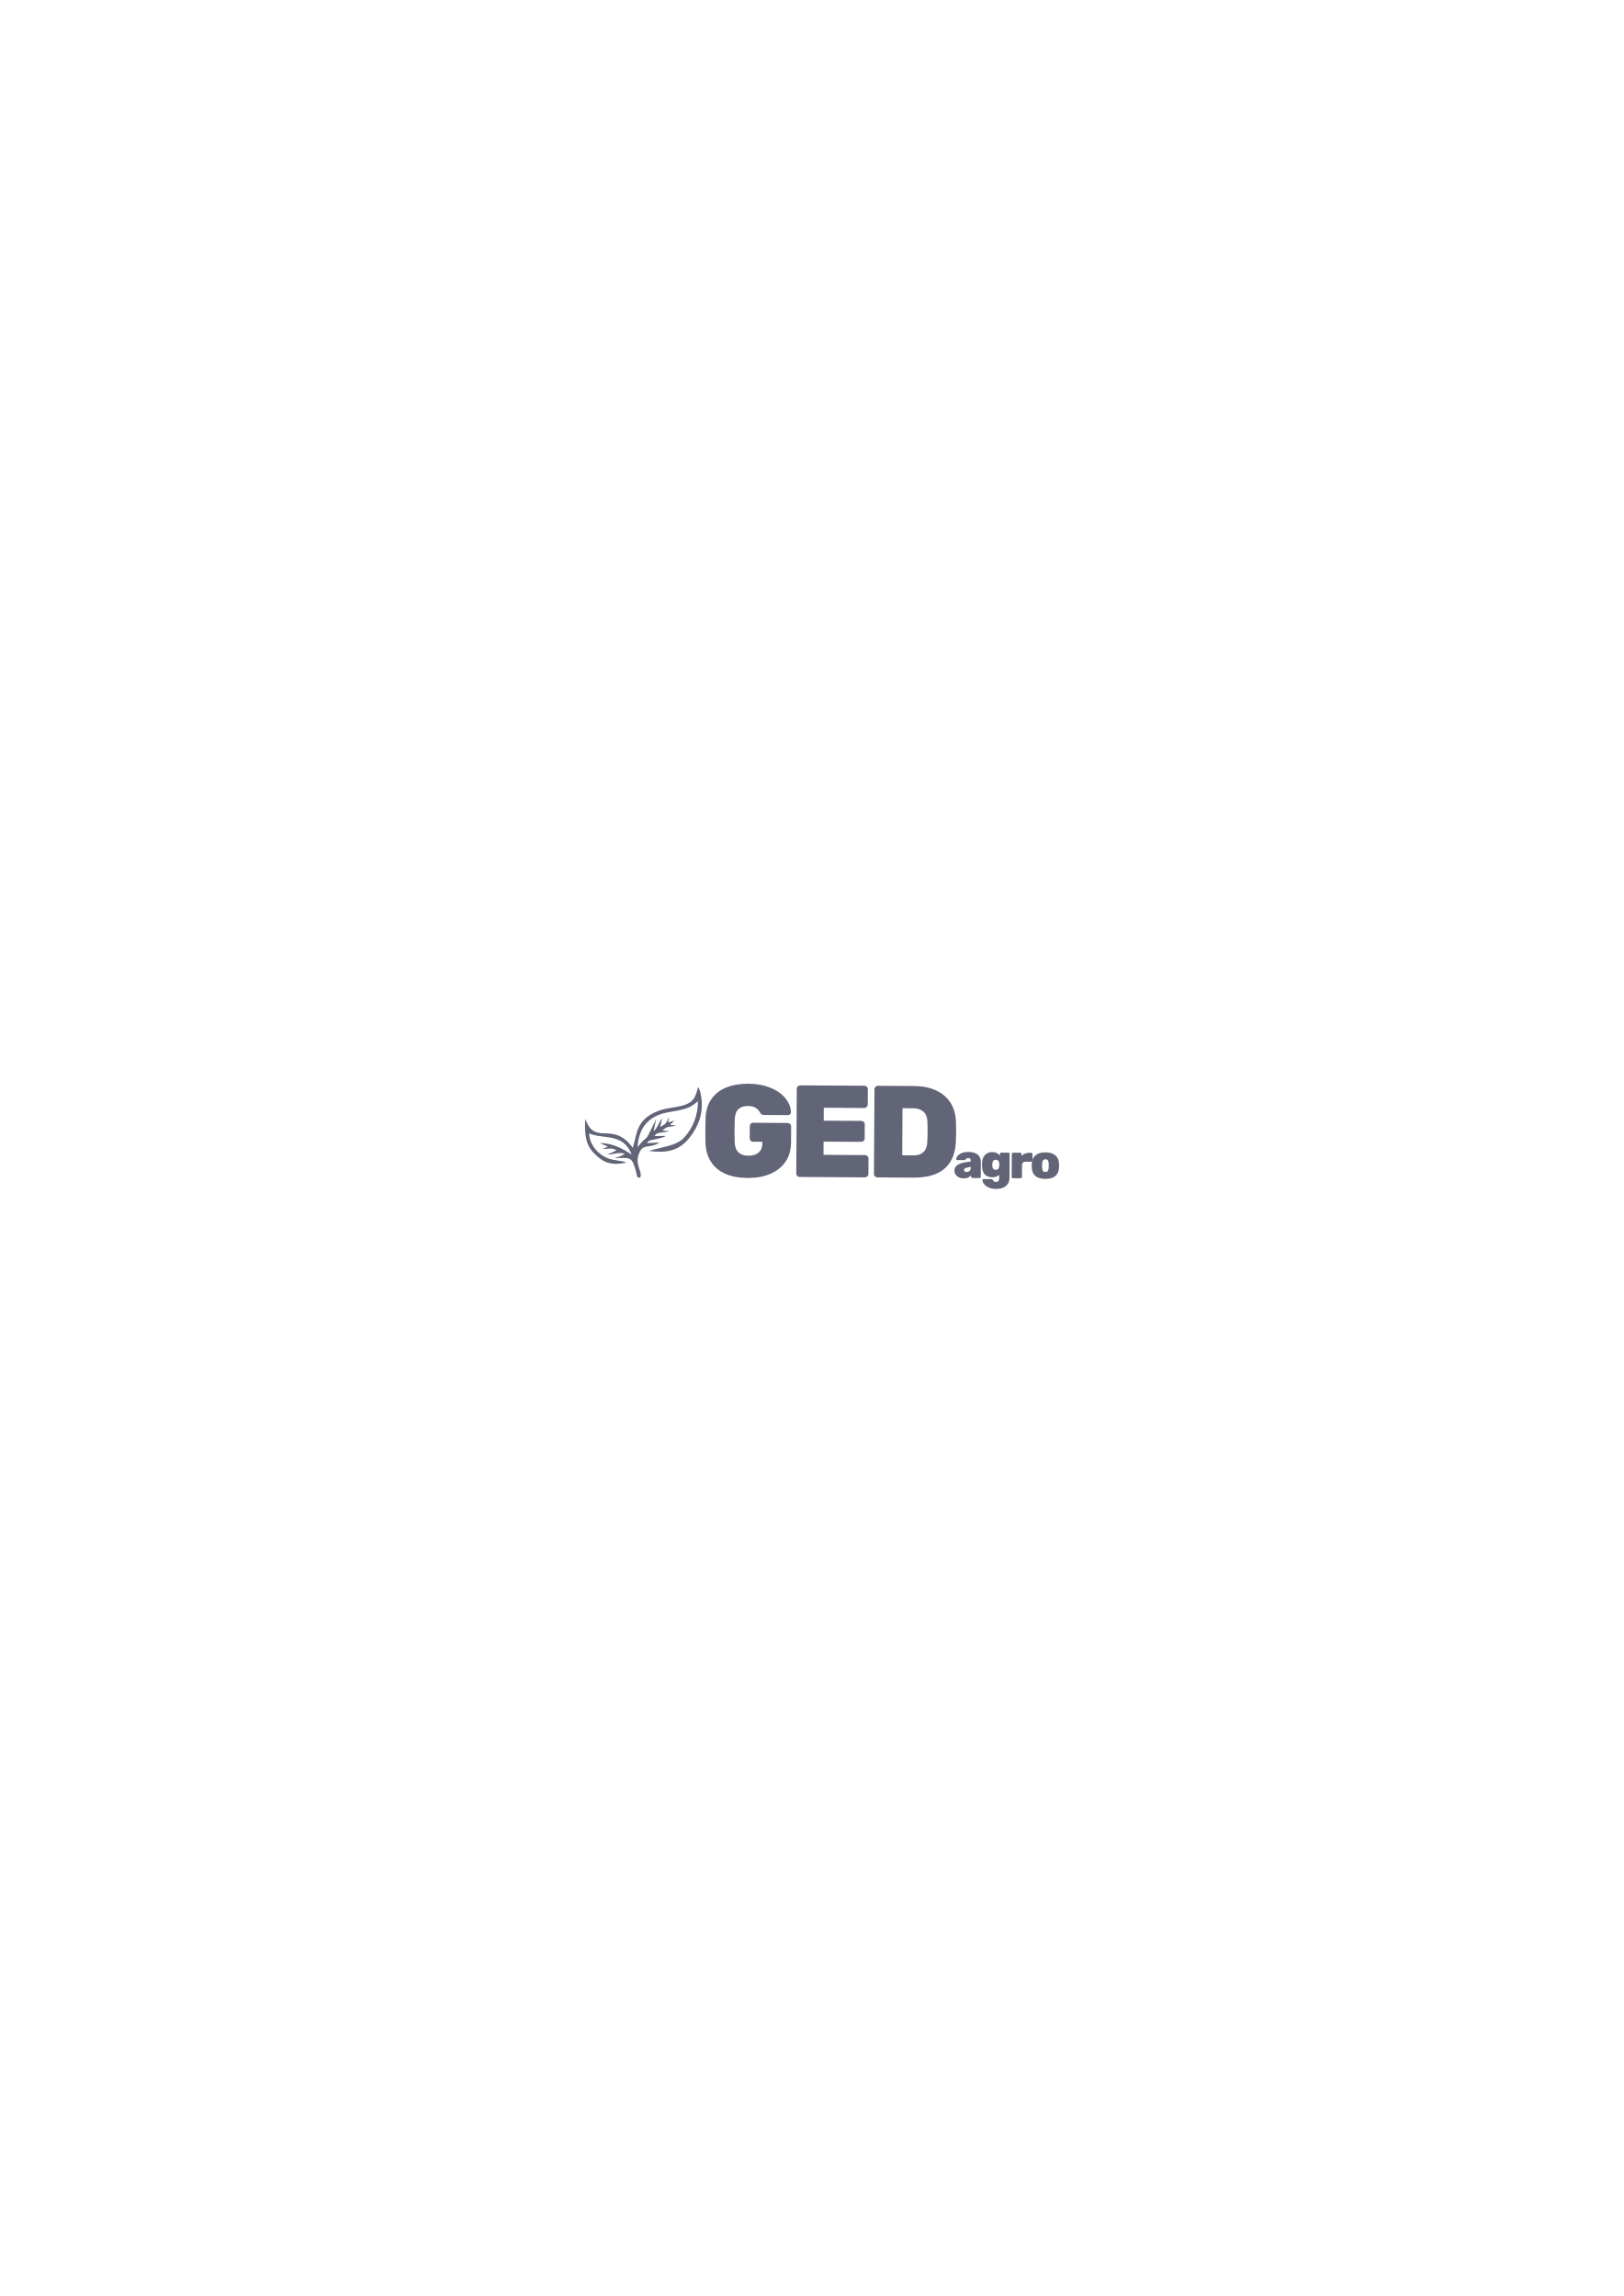
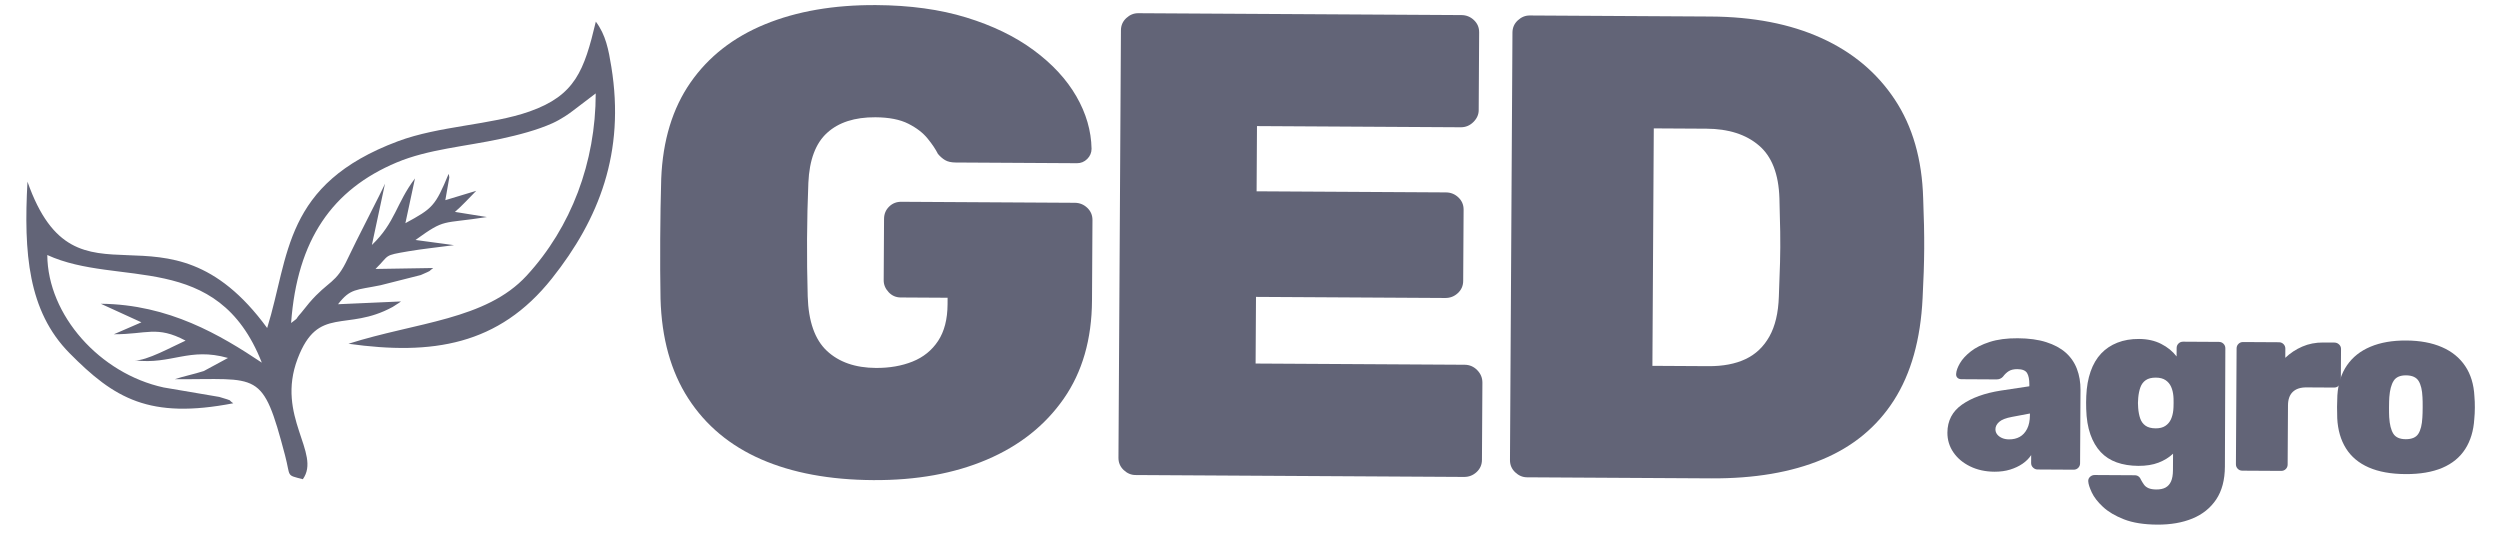
- <svg xmlns="http://www.w3.org/2000/svg" xml:space="preserve" width="210mm" height="297mm" version="1.1" style="shape-rendering:geometricPrecision; text-rendering:geometricPrecision; image-rendering:optimizeQuality; fill-rule:evenodd; clip-rule:evenodd" viewBox="0 0 210000 297000">
+ <svg xmlns="http://www.w3.org/2000/svg" xml:space="preserve" width="16.523cm" height="3.603cm" version="1.1" style="shape-rendering:geometricPrecision; text-rendering:geometricPrecision; image-rendering:optimizeQuality; fill-rule:evenodd; clip-rule:evenodd" viewBox="0 0 1652300 360300">
  <defs>
    <style type="text/css">
   
    .fil0 {fill:black}
+     .fil2 {fill:#626477}
    .fil1 {fill:#626477;fill-rule:nonzero}
   
  </style>
  </defs>
  <g id="Layer_x0020_1">
-     <polygon class="fil0" points="68086.5,151872.1 -13771.9,53791.8 " />
-     <polygon class="fil0" points="59689.7,151865.4 -13771.9,53791.8 " />
-     <g id="_2292722315376">
-       <path class="fil1" d="M96696.4 152377.4c-1117.5,-6.4 -2076,-184.1 -2875.5,-533 -799.5,-349 -1423.1,-869.1 -1870.6,-1560.3 -447.6,-691.3 -685.4,-1545 -713.4,-2561.2 -8.5,-474.1 -11.2,-985 -8,-1532.5 3.2,-547.4 11.8,-1063.9 25.9,-1549.2 39.6,-979.1 289.8,-1801.8 750.9,-2465.2 461,-663.4 1098.9,-1162.1 1913.7,-1496 814.7,-333.9 1764,-497.7 2847.7,-491.5 869.3,5.1 1642,111.2 2315.3,318.3 676.1,207.1 1253,487 1730.7,839.7 477.8,352.8 842.4,747.2 1093.9,1183.3 251.5,436 381.5,885.5 390.1,1345.6 -0.6,101.6 -37.8,188.8 -111.5,261.8 -73.8,73 -161.5,109.2 -263.1,108.6l-3112.9 -18.1c-112.9,-0.6 -203.1,-20.9 -270.5,-60.8 -67.6,-39.9 -129.4,-93.9 -185.4,-162 -55.8,-113.1 -142.5,-243.5 -260.3,-388.1 -117.6,-147.4 -283.4,-275.4 -497.2,-383.9 -213.9,-108.4 -495.8,-163.8 -845.8,-165.8 -530.6,-3.1 -943.4,130 -1238.4,399.2 -295.1,266.4 -455.7,694.5 -481.6,1281.4 -39.4,948 -45,1918.9 -16.8,2912.5 18.7,643.5 182.5,1110.2 491.3,1399.9 308.8,289.6 728.4,436 1259,439.1 350,2 663.5,-52.7 940.8,-164 277.2,-111.2 495.6,-287.7 655.1,-529.6 159.4,-241.8 240.2,-554.5 242.4,-938.4l1 -169.3 -1202.2 -7c-124.2,-0.7 -228.3,-46.4 -312.5,-137.3 -84.2,-90.8 -125.9,-192.6 -125.2,-305.5l9.1 -1574.8c0.7,-124.1 43.6,-228.3 128.8,-312.4 85.2,-84.2 189.9,-125.9 314,-125.2l4450.6 25.8c124.2,0.7 231.1,43.6 320.9,128.8 89.8,85.2 134.4,189.9 133.7,314l-12 2065.9c-5.7,993.4 -247.7,1833 -725.8,2518.9 -478.1,685.9 -1135.9,1207 -1973.4,1563.4 -834.5,356.4 -1806.5,531.4 -2912.8,524.9z" />
-       <path id="_1" class="fil1" d="M103424.9 152247.1c-112.9,-0.6 -214.2,-43.5 -304,-128.7 -89.9,-85.3 -134.3,-189.9 -133.6,-314.1l63.6 -10969.7c0.7,-124.2 46.4,-228.4 137.2,-312.5 90.8,-84.2 192.6,-125.9 305.5,-125.3l8294.4 48.1c124.2,0.7 231.1,43.6 321,128.9 89.8,85.2 134.3,189.9 133.6,314.1l-11.6 1998c-0.6,112.9 -46.3,214.3 -137.1,304 -91,89.8 -198.4,134.4 -322.6,133.7l-5229.4 -30.4 -9.7 1673.5 4856.9 28.2c124.2,0.7 231.1,43.7 320.9,128.8 89.8,85.3 134.4,189.9 133.7,314.1l-10.6 1828.8c-0.7,124.2 -46.5,228.3 -137.3,312.5 -90.8,84.1 -198.2,125.8 -322.4,125.1l-4856.9 -28.1 -10 1710.1 5365 31.1c124.2,0.8 231.1,46.6 320.9,137.4 89.7,90.8 134.3,198.4 133.6,322.5l-11.5 1981.2c-0.7,124.1 -46.5,228.3 -137.3,312.5 -90.8,84.1 -198.2,125.8 -322.4,125.1l-8429.9 -48.9z" />
-       <path id="_2" class="fil1" d="M113471.2 152305.4c-112.9,-0.7 -214.2,-43.6 -304,-128.8 -89.8,-85.2 -134.3,-189.9 -133.6,-314.1l63.6 -10969.7c0.7,-124.2 46.4,-228.3 137.2,-312.5 90.8,-84.2 192.6,-125.9 305.5,-125.2l4639.7 26.9c1095,6.3 2042.2,189.6 2838.8,549.8 799.4,360.3 1428.6,886 1887.5,1577.3 458.8,691.4 702.3,1536.6 730.3,2541.5 19.8,485.5 28.6,914.5 26.4,1287 -2.1,372.6 -15.9,795.9 -41.2,1269.8 -51.3,1060.9 -296.3,1934.4 -734.8,2620.5 -438.7,686.1 -1054.1,1193.3 -1846.2,1521.8 -789.3,328.5 -1738.6,489.5 -2844.8,483l-4724.4 -27.3zm3217.1 -2860.1l1439.3 8.3c372.5,2.2 689,-58 949.3,-180.7 260.4,-122.7 464.8,-316.2 613,-580.7 148.3,-264.4 229.3,-605.4 243,-1023.1 13.2,-327.3 23.3,-620.7 30.5,-880.3 7.1,-259.7 8.6,-519.3 4.5,-779 -4.2,-259.6 -10.9,-547.6 -20.4,-863.7 -19,-620.9 -194.1,-1073.6 -525.5,-1354.9 -331.4,-284.1 -779.3,-427.8 -1343.7,-431.1l-1354.7 -7.8 -35.3 6093z" />
-       <path id="_3" class="fil1" d="M124649.7 152433.7c-232.9,-1.4 -441.1,-47 -624.7,-137.1 -183.7,-89.9 -326.9,-210.3 -429.7,-361.2 -102.9,-150.9 -153.8,-319.5 -152.7,-505.8 1.8,-304.8 126.9,-544.2 375.7,-718.5 248.6,-174.3 580.6,-294 995.9,-359.3l730.8 -110.1 0.3 -44.5c0.7,-131.2 -18.8,-229.7 -58.6,-295.5 -39.8,-65.9 -123.3,-99.3 -250.2,-100 -88.9,-0.5 -161,16.1 -216.2,49.6 -55.3,33.5 -106.4,81.9 -153.3,145.2 -42.7,46.3 -97.8,69.2 -165.5,68.8l-895.4 -5.2c-46.6,-0.2 -82.4,-13.2 -107.6,-38.7 -25.3,-25.5 -35.7,-59.4 -31.3,-101.8 4.7,-76.2 37,-165.9 96.9,-269.2 59.8,-103.4 152.5,-204.4 278,-303.2 125.4,-98.8 287.8,-179.4 487.2,-243.8 199.3,-64.4 438.6,-95.9 718,-94.2 283.6,1.6 527,34.7 729.8,99.4 202.8,64.7 369.5,153.4 500,268.5 129.6,115 226.1,254.3 288.6,417.7 62.6,163.3 93.3,344.4 92.2,543.4l-10.9 1879.6c-0.3,46.6 -16.4,85.6 -48.3,117.2 -32,31.5 -71.2,47.2 -117.8,46.9l-926 -5.3c-42.4,-0.3 -80.4,-16.4 -114,-48.3 -33.7,-32 -50.4,-71.2 -50.1,-117.8l1.2 -203.2c-55.6,84.4 -129,158 -220.4,220.9 -91.4,63 -197.6,113.2 -318.4,150.7 -120.9,37.4 -255.4,55.6 -403.5,54.8zm373.1 -829.8c105.8,0.6 198,-21 276.6,-65 78.5,-44 141.3,-112.5 188.5,-205.3 47.1,-92.8 71.1,-209.2 71.9,-348.9l0.3 -44.4 -457.8 86.3c-156.8,28.6 -267.1,71.4 -330.9,128.2 -63.8,56.8 -96,119.1 -96.4,186.8 -0.3,50.8 14.3,95.3 43.7,133.5 29.4,38.3 70.5,69.3 123.3,92.9 52.8,23.6 113,35.5 180.8,35.9z" />
-       <path id="_4" class="fil1" d="M128828.4 153791.4c-342.9,-2 -627.4,-47 -853.3,-135.1 -226,-88.2 -406.3,-195 -541.1,-320.7 -134.8,-125.7 -230.4,-248.9 -286.8,-370 -56.5,-120.9 -86.6,-215.3 -90.4,-283 -3.9,-46.6 11.1,-85.7 45.2,-117.2 33.9,-31.6 74.2,-47.2 120.8,-46.9l1022.4 5.9c42.3,0.2 77.2,10.9 104.5,32.3 27.4,21.4 49.5,53.2 66.2,95.7 21,38.2 45,76.5 72.3,114.7 27.3,38.3 66.3,68.1 117,89.6 50.7,21.4 116.2,32.4 196.7,32.8 97.3,0.6 176.8,-15.8 238.4,-49.4 61.6,-33.5 108.4,-86.2 140.6,-157.9 32.1,-71.8 48.6,-167 49.3,-285.5l2.4 -425.5c-102.1,96.8 -226.4,173.4 -372.8,229.7 -146.3,56.3 -319,83.8 -518,82.7 -207.4,-1.2 -392.4,-30.8 -555.1,-89 -162.6,-58 -299.7,-146.7 -411.2,-265.9 -111.6,-119.1 -199.6,-269.9 -264.1,-452.4 -64.6,-182.4 -100.3,-400.6 -107.3,-654.6 -3.6,-110.1 -3,-220.1 1.9,-330.2 9.9,-237.1 47.1,-447.5 111.6,-631.2 64.6,-183.8 154.4,-336.7 269.4,-458.8 115,-122.2 254.2,-214.5 417.5,-279.1 163.4,-64.7 348.8,-96.4 556.2,-95.2 215.9,1.3 405,43.6 567.6,127.1 162.5,82.4 294.2,190.1 395,321.9l1.3 -215.9c0.2,-45.5 16.3,-84.6 48.2,-116.1 32,-31.6 71.2,-47.2 117.8,-46.9l919.7 5.3c46.6,0.3 85.6,16.3 117.2,48.3 31.5,31.9 47.2,71.1 46.9,116.6l-11.3 3035.3c-1.9,342.9 -76.6,624 -223.8,843.3 -147.4,219.3 -350.5,382.1 -608.3,488.6 -258.8,106.4 -559.7,158.7 -902.6,156.7zm-42.8 -2470.5c101.6,0.6 184.2,-20 248,-62.1 63.7,-41.9 111.6,-97.7 143.8,-167.3 32.1,-69.7 52.7,-149 61.7,-237.9 4.4,-38 7,-99.3 7.5,-184 0.5,-84.7 -1.4,-143.9 -5.4,-177.9 -8,-88.9 -27.6,-168.4 -58.9,-238.4 -31.4,-70.1 -78.7,-126.5 -141.9,-169.1 -63.3,-42.7 -145.7,-64.4 -247.3,-65 -110,-0.6 -197,21.1 -260.7,65.2 -63.8,44.1 -109.6,105.2 -137.6,183.3 -28,78.2 -46.5,168.1 -55.6,269.6 -9,88.9 -9.5,175.7 -1.5,260.3 7.9,101.7 25.4,191.8 52.5,270.2 27,78.5 72.2,140.1 135.4,185 63.2,44.8 149.9,67.5 260,68.1z" />
-       <path id="_5" class="fil1" d="M131010 152407c-46.6,-0.2 -85.6,-16.4 -117.2,-48.3 -31.5,-31.9 -47.2,-71.1 -46.9,-117.7l17.2 -2971.8c0.3,-45.5 16.4,-84.6 48.3,-116.1 32,-31.6 71.2,-47.2 117.8,-46.9l920.8 5.3c46.5,0.3 85.6,16.3 117.1,48.3 31.6,31.9 47.3,71.2 47,116.7l-1.4 234.9c127.8,-122 273.2,-218.6 436.6,-288.5 163.4,-71.1 342.5,-105.9 537.2,-104.8l285.8 1.7c46.5,0.2 86.6,16.3 120.4,48.3 33.7,31.9 50.4,71.1 50.1,116.6l-4.8 819.1c-0.2,46.6 -17.4,86.7 -51.5,120.4 -34.1,33.7 -74.4,50.4 -120.9,50.1l-711.1 -4.1c-152.4,-0.9 -269.2,37.7 -350,115.5 -80.9,77.8 -121.7,192.9 -122.6,345.3l-8.8 1517.7c-0.3,46.6 -16.4,85.6 -48.4,117.2 -31.9,31.5 -71.2,47.2 -117.7,46.9l-997 -5.8z" />
-       <path id="_6" class="fil1" d="M135196.2 152494.8c-372.6,-2.2 -686.6,-59 -942,-170.6 -255.5,-111.6 -450.3,-274.6 -584.6,-489.2 -134.3,-214.6 -209,-472.1 -224.1,-772.8 -3.7,-88.9 -5.2,-186.3 -4.6,-292.1 0.6,-105.8 3.3,-203.2 8,-292.1 18.6,-304.7 100.6,-562.4 245.8,-773.3 145.1,-210.8 346.1,-370.5 602.8,-478 256.8,-108.6 563,-161.8 918.6,-159.8 355.6,2.1 661,58.9 916.5,170.5 255.5,110.4 453.5,272.4 596.2,484.9 142.8,212.6 221.7,471.2 236.8,776.1 8,89 11.6,186.4 11,292.2 -0.6,105.8 -5.4,203.1 -14.4,292 -18.6,300.5 -96.3,557.1 -233,770.2 -136.7,213 -333.4,373.7 -589.2,482.4 -256.7,108.6 -571.3,161.7 -943.8,159.6zm5.2 -895.4c156.6,0.9 264.8,-45 324.6,-137.8 59.8,-92.8 94.5,-232.3 104,-418.5 4.6,-63.5 7.3,-150.2 7.9,-260.3 0.7,-110.1 -1,-196.9 -4.9,-260.4 -7.4,-182.1 -40.4,-320.9 -99.1,-416.5 -58.8,-95.5 -166.4,-143.9 -323,-144.8 -152.4,-0.9 -258.6,46.2 -318.3,141.1 -59.9,94.9 -96.7,233.3 -110.4,415.3 -4.6,63.4 -7.2,150.2 -7.8,260.3 -0.7,110.1 0.9,196.8 4.7,260.3 11.7,186.4 46.9,326.3 105.6,419.8 58.7,93.5 164.3,140.6 316.7,141.5z" />
-       <path class="fil1" d="M81842.3 148474.6c-2625.8,-3593.6 -4877.8,-138.5 -6150.5,-3755.2 -99.5,1828.1 13.8,3320.9 1077,4398 1153.1,1168.3 2050.1,1703.1 4204.1,1288.4 -168.7,-113.4 40.5,-39.6 -359.7,-163.1l-1426.7 -242.6c-1635.3,-354.6 -2975.5,-1853 -2986.3,-3398.8 1824.2,836.5 4365.5,-143.5 5504.6,2762 -1057.4,-705.7 -2382.4,-1494.9 -4131.4,-1511.1l1042.3 476.3 -706.6 306.4c840.8,3.2 1100.5,-229 1839.8,163.4 -327.2,145.7 -1017,530.1 -1308.4,505.6 946.1,116.9 1397.6,-344.7 2396.5,-60.6l-621.1 335.5c-250.9,80.6 -525.1,135.7 -744.1,209 2174.8,14.5 2244.2,-261.9 2828.3,1950.6 150.6,570.4 14.2,500.1 457.3,616 481.1,-669 -700,-1606.7 -132.8,-3094.6 526.2,-1380.4 1246.2,-674.5 2437.4,-1325.7 33.8,-18.5 79.4,-52.4 106.7,-68.5 27.9,-16.5 73.8,-45.7 107.6,-72.6l-1615.5 71.3c317.3,-411.4 462.4,-358.5 1089.7,-487.2l1032.2 -261.2c331.8,-146.6 165.4,-67.4 319.4,-180.9l-1480.3 24.4c378.4,-371 186.6,-341 848.1,-454.2 364.5,-62.4 787.2,-105.1 1167.1,-156.5l-988.9 -133.2c781.6,-562.7 650.4,-403 1832.8,-588.3l-820.5 -132c154.2,-128.4 410.3,-402.4 546.2,-541l-792.8 240.2 102.2 -582.5c-1.3,-17.1 -6.2,-63.5 -17.7,-92.8 -343.6,832.1 -411,886 -1109.4,1265.7l246.2 -1148.5c-488.3,646 -499.4,1127 -1105.7,1707.5l336.5 -1573.3c-71.2,176.7 -770,1519.7 -952.8,1916.3 -307.8,667.7 -487.7,555.5 -992.5,1143.9 -27.8,32.4 -203.8,252.1 -206.3,254.9 -202.5,226.4 -13.4,73.9 -257.9,260.8 155.7,-2138.1 1058.4,-3426.6 2710.7,-4120.6 807.5,-339.2 1761.3,-408.8 2676.2,-607.2 443.9,-96.3 929,-222.4 1318.6,-398.2 224.5,-101.3 435.7,-250.7 526.8,-321.5l584.1 -444.2c-0.8,1765.5 -626.8,3432.7 -1772.2,4676.2 -1046.2,1136.1 -2823.6,1191.8 -4572.4,1747.9 2144.7,300.2 3855.6,43.4 5220.7,-1675.6 1214.2,-1528.7 1879.5,-3237.4 1525.1,-5428 -70.8,-437.6 -142.5,-823 -398.4,-1161.9 -299.4,1256.7 -527.9,1891.4 -1701,2305.2 -991.1,349.6 -2311.4,365.6 -3377.4,764.3 -2945.3,1101.6 -2778.8,2942.4 -3354.9,4791.8z" />
+     <polygon class="fil0" points="1010887,1284889 -1097544,-1241371 " />
+     <polygon class="fil0" points="794610,1284716 -1097544,-1241371 " />
+     <g id="_2614302426608">
+       <g>
+         <path class="fil1" d="M577175 317314c-28784,-165 -53472,-4742 -74064,-13729 -20593,-8989 -36655,-22385 -48182,-40188 -11528,-17806 -17653,-39795 -18375,-65969 -219,-12212 -288,-25371 -206,-39473 83,-14099 304,-27403 667,-39903 1020,-25219 7465,-46409 19341,-63496 11874,-17087 28305,-29932 49292,-38533 20984,-8600 45435,-12819 73348,-12659 22391,131 42293,2864 59635,8198 17415,5335 32274,12544 44578,21628 12307,9088 21698,19246 28176,30479 6478,11230 9826,22808 10048,34658 -16,2617 -974,4863 -2872,6744 -1901,1880 -4160,2812 -6777,2797l-80179 -466c-2908,-16 -5231,-539 -6967,-1566 -1742,-1028 -3333,-2419 -4776,-4173 -1437,-2913 -3670,-6272 -6704,-9996 -3029,-3797 -7300,-7094 -12807,-9888 -5509,-2793 -12770,-4219 -21785,-4271 -13667,-80 -24299,3348 -31898,10282 -7601,6862 -11737,17889 -12404,33005 -1015,24418 -1159,49426 -433,75018 482,16574 4701,28595 12654,36057 7954,7459 18762,11230 32429,11310 9015,51 17089,-1357 24232,-4224 7140,-2864 12765,-7410 16873,-13641 4106,-6228 6187,-14282 6244,-24171l26 -4360 -30966 -181c-3199,-18 -5880,-1195 -8049,-3536 -2168,-2339 -3242,-4961 -3224,-7869l234 -40562c18,-3196 1123,-5880 3317,-8046 2195,-2169 4892,-3243 8088,-3225l114635 664c3199,18 5952,1123 8265,3318 2313,2194 3462,4891 3444,8088l-309 53211c-147,25587 -6380,47213 -18695,64879 -12314,17667 -29257,31089 -50829,40269 -21494,9180 -46530,13687 -75025,13520z" />
+         <path id="_1" class="fil1" d="M750481 313958c-2908,-16 -5517,-1121 -7830,-3315 -2315,-2197 -3459,-4891 -3441,-8090l1638 -282548c18,-3199 1195,-5883 3534,-8049 2339,-2168 4961,-3243 7869,-3227l213639 1239c3199,18 5953,1123 8268,3320 2313,2194 3459,4891 3441,8090l-298 51463c-16,2908 -1193,5520 -3532,7830 -2344,2313 -5110,3462 -8309,3444l-134694 -783 -250 43104 125100 726c3199,18 5952,1126 8265,3318 2313,2197 3462,4891 3444,8090l-273 47105c-18,3199 -1198,5880 -3537,8049 -2338,2166 -5105,3240 -8304,3222l-125099 -724 -258 44047 138187 801c3199,21 5952,1201 8265,3539 2311,2339 3460,5111 3442,8307l-297 51030c-18,3196 -1197,5880 -3536,8049 -2339,2166 -5105,3240 -8304,3222l-217130 -1259z" />
+         <path id="_2" class="fil1" d="M1009244 315459c-2907,-18 -5517,-1123 -7830,-3317 -2313,-2195 -3459,-4891 -3441,-8090l1638 -282548c18,-3199 1195,-5880 3534,-8049 2339,-2168 4961,-3242 7869,-3224l119505 692c28204,163 52601,4884 73119,14162 20590,9280 36797,22820 48617,40626 11817,17809 18089,39579 18810,65462 510,12505 737,23555 680,33149 -54,9597 -410,20500 -1061,32706 -1322,27326 -7632,49825 -18927,67497 -11299,17672 -27150,30736 -47552,39197 -20330,8461 -44781,12608 -73274,12441l-121687 -704zm82864 -73667l37072 213c9594,57 17746,-1493 24451,-4654 6707,-3160 11972,-8144 15789,-14957 3820,-6810 5906,-15593 6259,-26352 340,-8430 600,-15987 785,-22674 183,-6689 222,-13376 116,-20065 -108,-6686 -280,-14104 -525,-22246 -489,-15993 -5000,-27653 -13535,-34898 -8536,-7318 -20073,-11019 -34610,-11104l-34893 -201 -909 156938z" />
+       </g>
+       <g>
+         <path id="_3" class="fil1" d="M1318170 311764c-5999,-36 -11362,-1211 -16091,-3531 -4731,-2316 -8420,-5417 -11067,-9304 -2651,-3886 -3962,-8229 -3934,-13028 47,-7850 3269,-14017 9677,-18506 6404,-4489 14955,-7573 25652,-9255l18823 -2835 8 -1147c18,-3379 -484,-5916 -1510,-7611 -1025,-1697 -3175,-2557 -6444,-2576 -2290,-12 -4147,415 -5569,1278 -1424,863 -2740,2110 -3948,3740 -1100,1193 -2519,1782 -4263,1772l-23063 -134c-1200,-5 -2122,-340 -2771,-997 -652,-656 -920,-1530 -807,-2622 122,-1962 953,-4273 2496,-6934 1541,-2663 3928,-5264 7161,-7809 3230,-2545 7413,-4621 12549,-6280 5133,-1658 11297,-2470 18493,-2426 7305,41 13574,894 18798,2560 5223,1667 9517,3951 12878,6916 3338,2962 5824,6550 7434,10759 1612,4206 2403,8870 2374,13996l-280 48413c-8,1200 -423,2205 -1244,3019 -825,811 -1834,1216 -3035,1208l-23851 -137c-1092,-7 -2070,-422 -2936,-1244 -868,-824 -1298,-1834 -1290,-3034l31 -5234c-1432,2174 -3323,4070 -5677,5690 -2354,1623 -5090,2916 -8201,3882 -3114,963 -6579,1432 -10393,1411zm9610 -21373c2725,15 5100,-541 7124,-1674 2022,-1134 3640,-2898 4855,-5288 1213,-2391 1832,-5389 1852,-8987l8 -1144 -11792 2223c-4038,737 -6879,1839 -8523,3302 -1643,1463 -2472,3068 -2483,4812 -7,1308 369,2454 1126,3438 757,987 1816,1785 3176,2393 1360,608 2910,915 4657,925z" />
+         <path id="_4" class="fil1" d="M1425801 346734c-8832,-51 -16160,-1210 -21979,-3479 -5821,-2272 -10465,-5023 -13937,-8261 -3472,-3237 -5934,-6411 -7387,-9530 -1455,-3114 -2231,-5545 -2328,-7289 -101,-1200 285,-2207 1164,-3019 873,-814 1911,-1215 3111,-1208l26334 152c1090,5 1989,281 2692,832 706,551 1275,1370 1705,2465 541,984 1159,1971 1862,2954 703,987 1708,1755 3014,2308 1306,552 2993,835 5066,845 2506,16 4554,-407 6141,-1272 1586,-863 2792,-2221 3621,-4067 827,-1850 1252,-4302 1270,-7354l62 -10960c-2630,2494 -5832,4467 -9602,5917 -3769,1450 -8217,2158 -13343,2130 -5342,-31 -10107,-793 -14297,-2292 -4188,-1494 -7720,-3779 -10592,-6849 -2874,-3068 -5141,-6952 -6802,-11653 -1664,-4698 -2584,-10318 -2764,-16860 -93,-2836 -77,-5669 49,-8505 255,-6107 1213,-11527 2875,-16258 1664,-4734 3976,-8673 6939,-11817 2962,-3148 6547,-5525 10753,-7189 4209,-1667 8984,-2483 14326,-2452 5561,33 10432,1123 14620,3273 4185,2123 7578,4897 10174,8292l33 -5561c6,-1172 420,-2179 1242,-2991 824,-814 1834,-1216 3034,-1208l23689 137c1200,7 2205,420 3019,1244 811,821 1215,1831 1208,3003l-291 78180c-49,8833 -1973,16073 -5765,21721 -3796,5649 -9028,9842 -15668,12585 -6666,2741 -14416,4088 -23248,4036zm-1103 -63632c2617,15 4745,-516 6388,-1600 1641,-1079 2875,-2516 3704,-4309 827,-1795 1357,-3838 1589,-6128 114,-978 180,-2557 193,-4739 13,-2182 -36,-3706 -139,-4582 -206,-2290 -711,-4338 -1517,-6141 -809,-1805 -2027,-3258 -3655,-4355 -1630,-1100 -3753,-1659 -6369,-1674 -2834,-16 -5075,543 -6715,1679 -1644,1136 -2823,2710 -3544,4721 -722,2014 -1198,4330 -1433,6944 -231,2290 -244,4526 -38,6705 203,2619 654,4940 1352,6960 695,2021 1860,3608 3488,4765 1627,1153 3861,1738 6696,1754z" />
+         <path id="_5" class="fil1" d="M1481992 311076c-1200,-5 -2204,-422 -3018,-1244 -812,-821 -1216,-1831 -1208,-3031l443 -76545c7,-1172 422,-2179 1244,-2991 824,-813 1834,-1215 3034,-1208l23717 137c1198,8 2205,420 3016,1244 814,822 1218,1834 1211,3006l-36 6050c3291,-3142 7037,-5630 11245,-7431 4209,-1831 8822,-2727 13837,-2699l7361 44c1198,5 2231,420 3101,1244 868,821 1299,1831 1291,3003l-124 21098c-5,1200 -448,2233 -1326,3101 -879,868 -1917,1298 -3114,1290l-18316 -105c-3926,-24 -6934,971 -9015,2975 -2084,2004 -3135,4968 -3158,8894l-227 39091c-7,1200 -422,2205 -1246,3019 -822,811 -1834,1215 -3032,1208l-25680 -150z" />
+         <path id="_6" class="fil1" d="M1589817 313338c-9598,-57 -17685,-1520 -24264,-4394 -6581,-2875 -11598,-7073 -15057,-12601 -3459,-5527 -5383,-12160 -5772,-19905 -96,-2290 -134,-4798 -119,-7523 16,-2725 85,-5234 206,-7524 479,-7848 2591,-14486 6331,-19918 3738,-5430 8915,-9543 15527,-12312 6614,-2797 14501,-4167 23660,-4116 9159,54 17026,1517 23606,4392 6581,2843 11681,7016 15357,12489 3678,5476 5710,12137 6099,19990 206,2293 299,4802 283,7527 -15,2725 -139,5231 -370,7521 -480,7740 -2481,14349 -6002,19838 -3521,5486 -8587,9625 -15176,12425 -6612,2797 -14715,4165 -24309,4111zm133 -23063c4034,23 6821,-1159 8361,-3549 1541,-2391 2434,-5984 2679,-10780 118,-1635 188,-3868 203,-6704 18,-2836 -25,-5072 -126,-6707 -190,-4691 -1040,-8266 -2552,-10728 -1515,-2460 -4286,-3707 -8320,-3730 -3925,-23 -6661,1190 -8198,3634 -1543,2445 -2491,6010 -2844,10697 -118,1633 -185,3869 -201,6705 -18,2836 23,5069 121,6705 302,4801 1208,8404 2720,10812 1512,2409 4232,3622 8157,3645z" />
+       </g>
+       <path class="fil2" d="M176577 216789c-67633,-92560 -125638,-3567 -158419,-96723 -2563,47087 356,85537 27741,113280 29700,30092 52804,43867 108285,33185 -4345,-2921 1043,-1020 -9265,-4201l-36747 -6248c-42121,-9134 -76641,-47728 -76919,-87543 46986,21545 112443,-3697 141783,71141 -27236,-18177 -61364,-38505 -106413,-38922l26846 12268 -18200 7892c21657,83 28346,-5898 47388,4209 -8427,3753 -26195,13654 -33700,13023 24368,3011 35998,-8879 61727,-1561l-15998 8641c-6463,2076 -13525,3495 -19166,5383 56016,374 57804,-6745 72849,50242 3879,14692 365,12881 11778,15867 12392,-17232 -18030,-41384 -3420,-79708 13553,-35555 32098,-17373 62780,-34146 871,-477 2045,-1350 2748,-1765 719,-425 1901,-1177 2772,-1870l-41611 1837c8173,-10597 11910,-9234 28068,-12549l26586 -6728c8546,-3776 4260,-1736 8227,-4659l-38128 628c9746,-9556 4806,-8783 21844,-11699 9389,-1607 20276,-2707 30061,-4031l-25471 -3430c20132,-14494 16753,-10381 47208,-15153l-21134 -3400c3972,-3307 10568,-10365 14069,-13935l-20421 6187 2633 -15003c-34,-441 -160,-1636 -456,-2391 -8850,21433 -10586,22821 -28575,32601l6341 -29582c-12577,16639 -12863,29028 -28479,43980l8667 -40523c-1834,4551 -19833,39143 -24541,49358 -7928,17198 -12562,14308 -25564,29463 -716,835 -5249,6494 -5314,6566 -5216,5831 -345,1903 -6642,6717 4010,-55071 27261,-88259 69819,-106134 20799,-8737 45366,-10530 68931,-15640 11434,-2480 23929,-5728 33963,-10256 5783,-2610 11223,-6458 13569,-8281l15045 -11442c-21,45474 -16145,88417 -45647,120446 -26947,29262 -72727,30697 -117771,45020 55241,7733 99309,1118 134470,-43158 31274,-39375 48410,-83386 39282,-139810 -1824,-11271 -3671,-21198 -10262,-29927 -7712,32369 -13597,48717 -43813,59376 -25527,9004 -59535,9416 -86992,19686 -75862,28374 -71573,75787 -86412,123422z" />
    </g>
  </g>
</svg>
